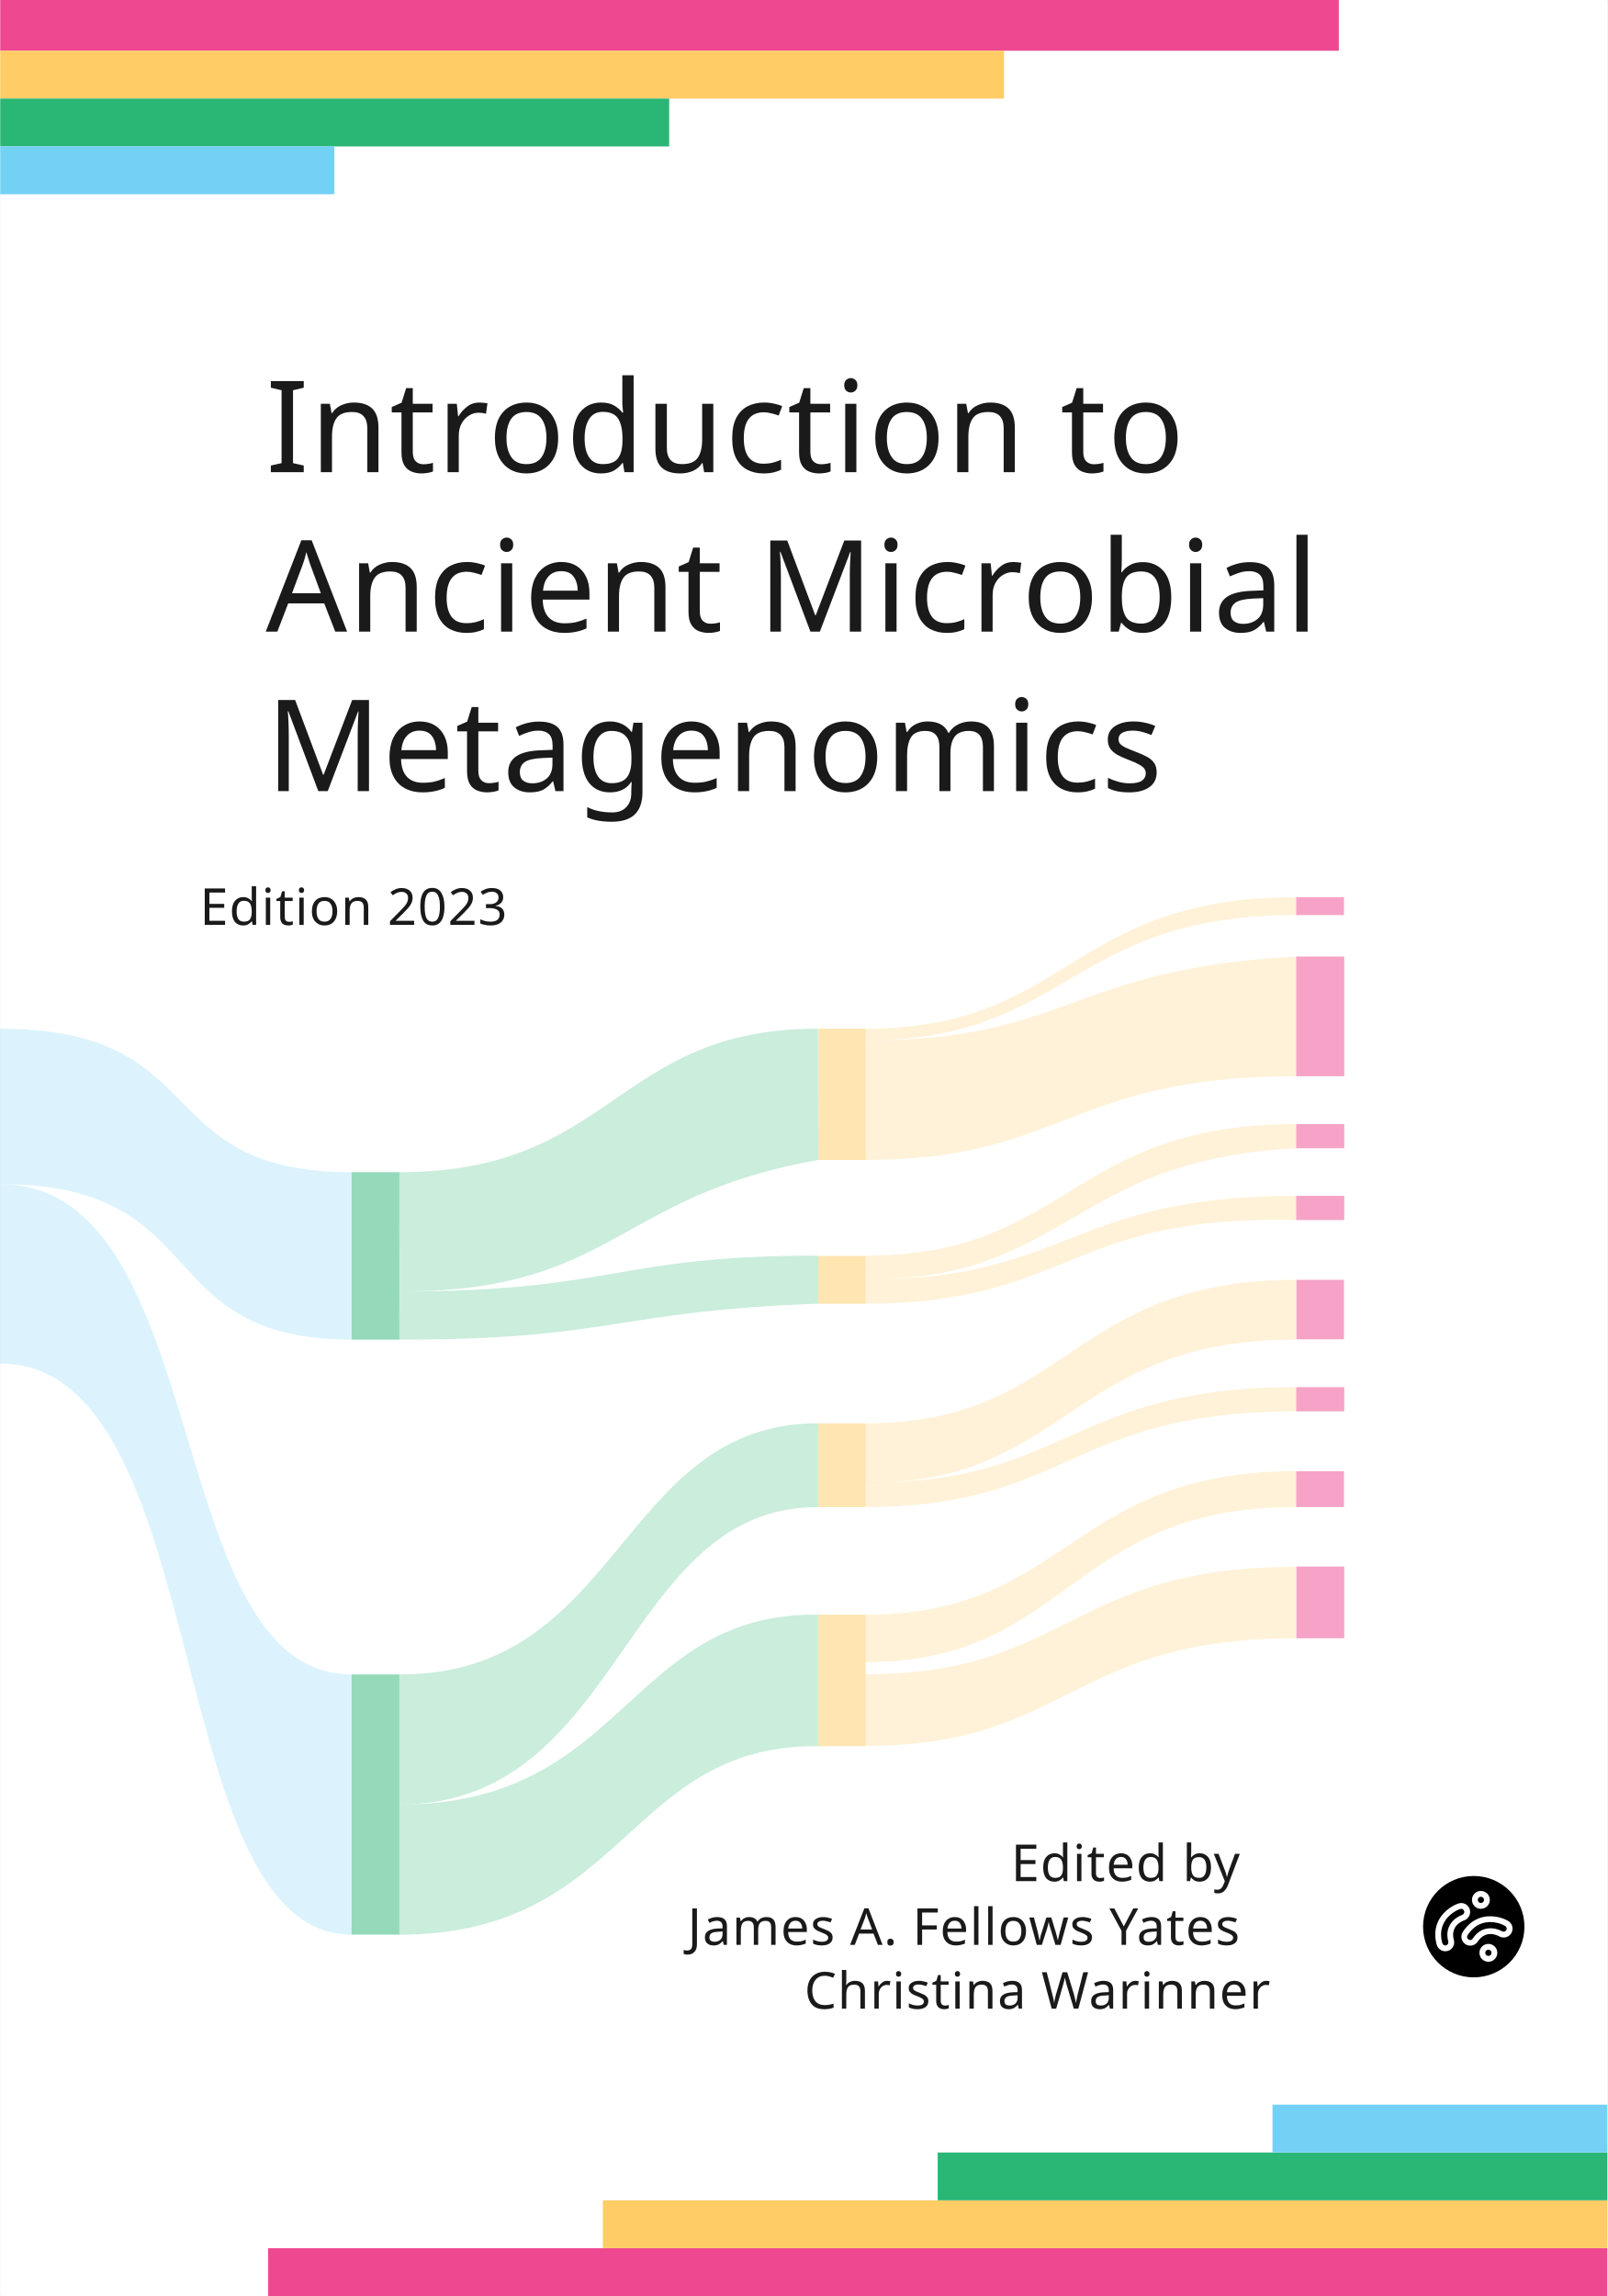
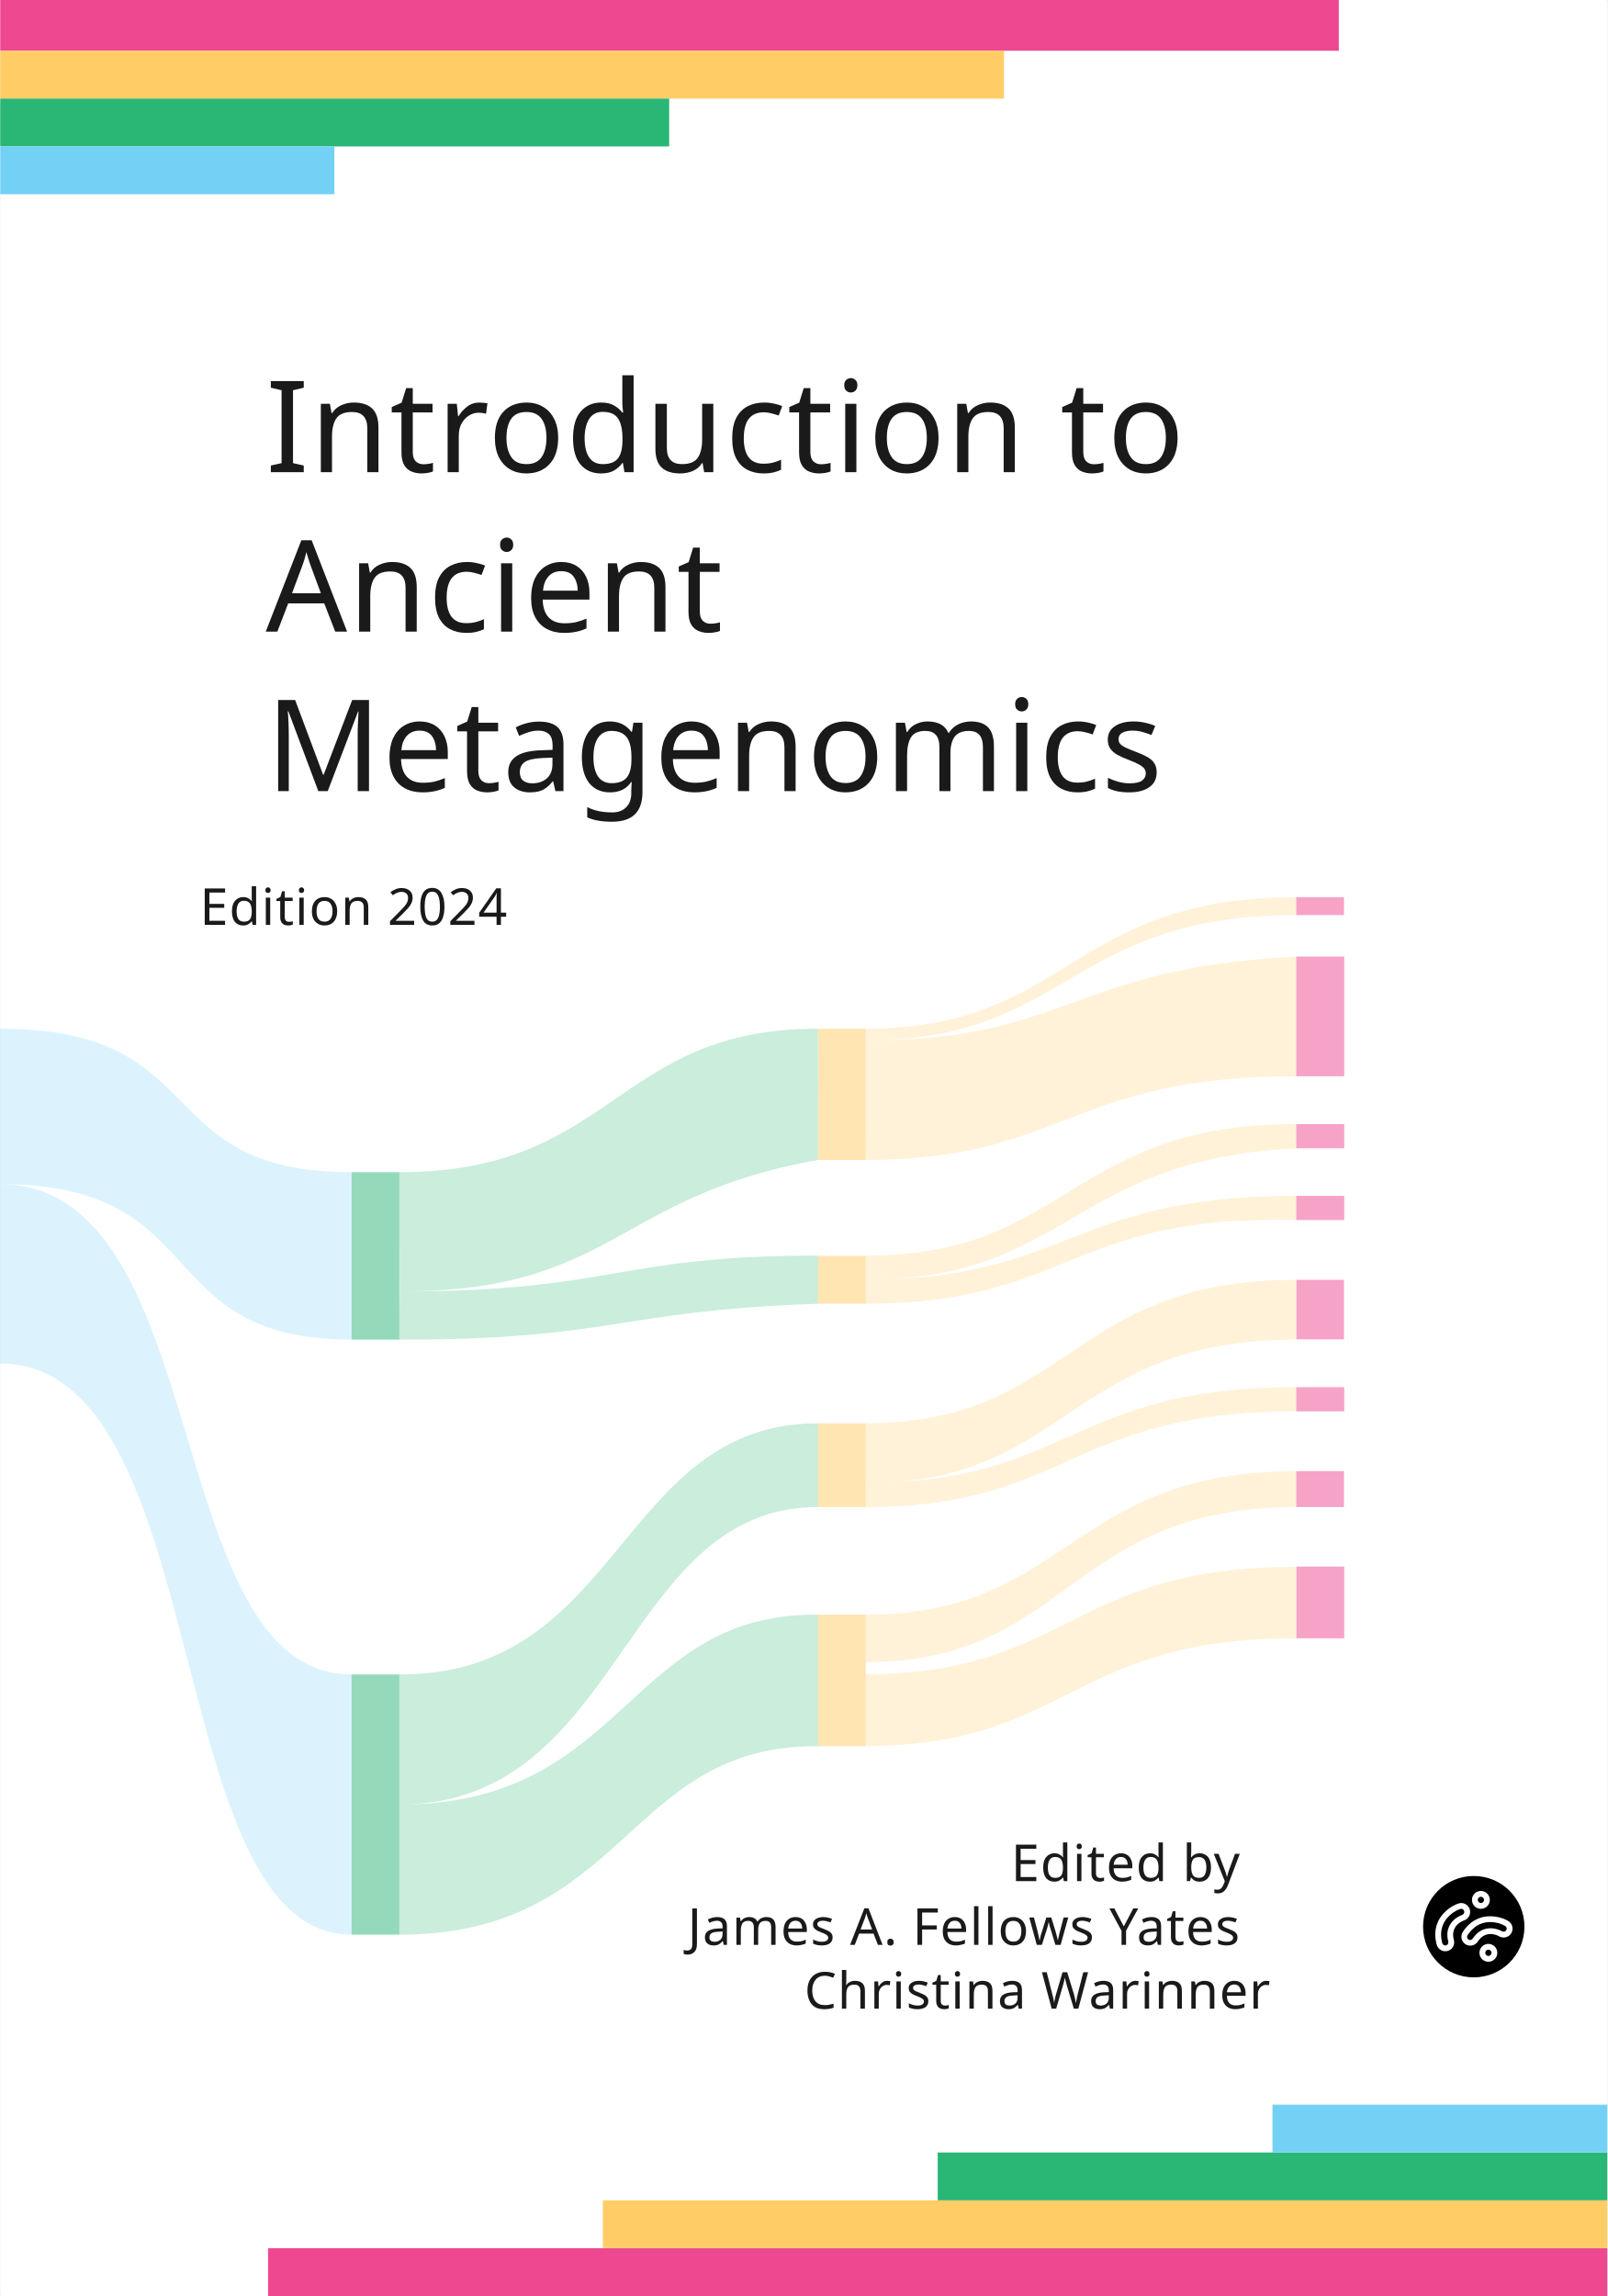
<svg xmlns="http://www.w3.org/2000/svg" width="177.825mm" height="254mm" viewBox="0 0 177.825 254" version="1.1" id="svg1">
  <defs id="defs1">
    <rect x="112.343" y="520" width="447.657" height="200" id="rect28" />
    <rect x="112.343" y="159.023" width="447.657" height="612.134" id="rect23" />
    <rect x="112.343" y="520" width="447.657" height="200" id="rect28-9" />
  </defs>
  <g id="layer1" transform="translate(-197.8833)">
    <rect style="fill:#ffffff;stroke:none;stroke-width:0.529;stroke-linecap:square;stroke-linejoin:round" id="rect1" width="177.8" height="254" x="197.908" y="0" ry="0.211" />
    <rect style="fill:#ee4890;fill-opacity:1;stroke:none;stroke-width:0.529;stroke-linecap:square;stroke-linejoin:round" id="rect2" width="148.094" height="5.615" x="197.908" y="0" ry="0" />
    <rect style="fill:#ffcc66;fill-opacity:1;stroke:none;stroke-width:0.529;stroke-linecap:square;stroke-linejoin:round" id="rect2-6" width="111.052" height="5.292" x="197.908" y="5.615" ry="0" />
    <rect style="fill:#2ab675;fill-opacity:1;stroke:none;stroke-width:0.529;stroke-linecap:square;stroke-linejoin:round" id="rect2-6-2" width="74.011" height="5.292" x="197.908" y="10.907" ry="0" />
    <rect style="fill:#74d1f6;fill-opacity:1;stroke:none;stroke-width:0.529;stroke-linecap:square;stroke-linejoin:round" id="rect2-6-2-3" width="36.969" height="5.292" x="197.908" y="16.198" ry="0" />
    <text xml:space="preserve" style="font-size:14.111px;line-height:normal;font-family:'Albert Sans';-inkscape-font-specification:'Albert Sans';text-align:end;text-decoration-color:#000000;letter-spacing:0.106px;text-anchor:end;fill:#1a1a1a;fill-opacity:1;stroke:none;stroke-width:0.529;stroke-linecap:square;stroke-linejoin:round" x="227.285" y="52.235" id="text4">
      <tspan style="font-size:14.111px;text-align:start;text-anchor:start;stroke-width:0.529" x="227.285" y="52.235" id="tspan12">Introduction to </tspan>
-       <tspan style="font-size:14.111px;text-align:start;text-anchor:start;stroke-width:0.529" x="227.285" y="69.874" id="tspan16">Ancient Microbial</tspan>
-       <tspan style="font-size:14.111px;text-align:start;text-anchor:start;stroke-width:0.529" x="227.285" y="87.513" id="tspan15">Metagenomics</tspan>
+       <tspan style="font-size:14.111px;text-align:start;text-anchor:start;stroke-width:0.529" x="227.285" y="69.874" id="tspan15">Ancient </tspan>
+       <tspan style="font-size:14.111px;text-align:start;text-anchor:start;stroke-width:0.529" x="227.285" y="87.513" id="tspan1">Metagenomics</tspan>
    </text>
    <text xml:space="preserve" style="font-size:5.644px;line-height:normal;font-family:'Albert Sans';-inkscape-font-specification:'Albert Sans';text-align:start;text-decoration-color:#000000;letter-spacing:0.106px;text-anchor:start;fill:#1a1a1a;fill-opacity:1;stroke:none;stroke-width:0.529;stroke-linecap:square;stroke-linejoin:round" x="345.962" y="201.044" id="text8">
      <tspan style="font-style:italic;font-size:5.644px;text-align:end;text-anchor:end;stroke-width:0.529" x="345.962" y="201.044" id="tspan18" />
      <tspan style="font-size:5.644px;text-align:end;text-anchor:end;stroke-width:0.529" x="345.962" y="208.099" id="tspan17">Edited by</tspan>
      <tspan style="font-size:5.644px;text-align:end;text-anchor:end;stroke-width:0.529" x="345.962" y="215.155" id="tspan11">James A. Fellows Yates</tspan>
      <tspan style="font-size:5.644px;text-align:end;text-anchor:end;stroke-width:0.529" x="347.754" y="222.21" id="tspan10">Christina Warinner </tspan>
    </text>
    <g id="g8" transform="matrix(0.07533679,0,0,0.07533679,355.2822,207.4924)">
      <path class="cls-1" d="M 84.72,26.45 A 12.13,12.13 0 1 0 96.85,38.58 12.14,12.14 0 0 0 84.72,26.45 Z m 0,16.39 A 4.26,4.26 0 1 1 89,38.58 4.26,4.26 0 0 1 84.72,42.84 Z" id="path1" style="fill:#ffffff" />
      <path class="cls-1" d="M 94.89,98.34 A 12.13,12.13 0 1 0 107,110.47 12.15,12.15 0 0 0 94.89,98.34 Z m 0,16.39 a 4.26,4.26 0 1 1 4.25,-4.26 4.26,4.26 0 0 1 -4.25,4.26 z" id="path2" style="fill:#ffffff" />
      <path class="cls-1" d="M 69.43,51 A 12.11,12.11 0 0 0 54.09,43.44 c -10,3.41 -23.59,12.76 -28.95,27.92 -3,8.55 -3.18,18 -0.45,28 A 12.14,12.14 0 0 0 36.36,108.28 12.09,12.09 0 0 0 48,93.05 C 42.85,74.13 58.7,67.49 61.91,66.36 A 12.13,12.13 0 0 0 69.43,51 Z M 59.34,58.93 C 49.59,62.36 34.63,73.85 40.43,95.12 a 4.21,4.21 0 0 1 -0.41,3.2 4.17,4.17 0 0 1 -2.55,2 4.22,4.22 0 0 1 -5.18,-3 C 30,88.88 30.08,81 32.56,74 v 0 C 37,61.53 48.29,53.78 56.63,50.94 a 4.223,4.223 0 1 1 2.71,8 z" id="path3" style="fill:#ffffff" />
      <path class="cls-1" d="M 121.57,67.06 C 112.4,61.81 96.4,57.8 81.48,63.8 73.07,67.18 65.9,73.29 60.18,82 a 12.12,12.12 0 0 0 3.44,16.75 12.09,12.09 0 0 0 16.75,-3.44 c 10.79,-16.38 26.25,-8.87 29.22,-7.21 a 12.093,12.093 0 0 0 12,-21 z m -2.35,12.58 a 4.26,4.26 0 0 1 -5.77,1.57 c -9,-5 -27.53,-8.67 -39.66,9.74 a 4.11,4.11 0 0 1 -2.66,1.8 4.21,4.21 0 0 1 -4.37,-6.44 C 71.58,79 77.52,73.87 84.42,71.1 a 35,35 0 0 1 13.08,-2.45 42,42 0 0 1 20.15,5.24 4.22,4.22 0 0 1 1.57,5.75 z" id="path4" style="fill:#ffffff" />
      <circle cx="75" cy="75" r="74.44" id="circle4" />
      <path class="cls-1" d="M 85.5,22.54 A 13.12,13.12 0 1 0 98.61,35.66 13.13,13.13 0 0 0 85.5,22.54 Z m 0,17.72 a 4.6,4.6 0 1 1 4.6,-4.6 4.61,4.61 0 0 1 -4.6,4.6 z" id="path5" style="fill:#ffffff" />
      <path class="cls-1" d="m 96.48,100.27 a 13.12,13.12 0 1 0 13.12,13.12 13.13,13.13 0 0 0 -13.12,-13.12 z m 0,17.72 a 4.6,4.6 0 1 1 4.61,-4.6 4.61,4.61 0 0 1 -4.61,4.61 z" id="path6" style="fill:#ffffff" />
      <path class="cls-1" d="M 69,49.13 A 13.09,13.09 0 0 0 52.38,41 C 41.56,44.68 26.87,54.8 21.07,71.19 17.8,80.43 17.64,90.62 20.59,101.46 a 13.07,13.07 0 0 0 16.05,9.18 13.09,13.09 0 0 0 9.18,-16 C 40.24,74.19 57.39,67.01 60.82,65.79 A 13.13,13.13 0 0 0 69,49.13 Z M 58.05,57.66 C 47.51,61.38 31.34,73.8 37.6,96.8 a 4.56,4.56 0 0 1 -3.2,5.59 4.57,4.57 0 0 1 -5.59,-3.21 C 26.32,90 26.41,81.57 29.1,74 v 0 c 4.78,-13.52 17,-21.9 26,-25 a 4.67,4.67 0 0 1 1.47,-0.24 4.59,4.59 0 0 1 2,0.47 4.54,4.54 0 0 1 2.3,2.62 4.59,4.59 0 0 1 -2.82,5.81 z" id="path7" style="fill:#ffffff" />
      <path class="cls-1" d="m 125.34,66.45 c -9.92,-5.68 -27.22,-10 -43.35,-3.53 -9.1,3.66 -16.85,10.27 -23,19.66 a 13.09,13.09 0 0 0 3.72,18.1 13,13 0 0 0 7.17,2.17 12.59,12.59 0 0 0 2.66,-0.28 12.9,12.9 0 0 0 8.25,-5.57 c 11.67,-17.7 28.38,-9.59 31.6,-7.79 a 13.088,13.088 0 0 0 13,-22.72 z m -2.55,13.61 a 4.59,4.59 0 0 1 -6.23,1.69 C 106.8,76.3 86.79,72.38 73.68,92.28 a 4.56,4.56 0 1 1 -7.61,-5 c 5.21,-7.91 11.64,-13.44 19.1,-16.44 a 37.81,37.81 0 0 1 14.14,-2.65 45.25,45.25 0 0 1 21.79,5.67 4.56,4.56 0 0 1 1.69,6.2 z" id="path8" style="fill:#ffffff" />
    </g>
    <rect style="fill:#ee4890;fill-opacity:1;stroke:none;stroke-width:0.529;stroke-linecap:square;stroke-linejoin:round" id="rect2-4" width="148.167" height="5.292" x="-375.708" y="-254" ry="0" transform="scale(-1)" />
    <rect style="fill:#ffcc66;fill-opacity:1;stroke:none;stroke-width:0.529;stroke-linecap:square;stroke-linejoin:round" id="rect2-6-5" width="111.125" height="5.292" x="-375.708" y="-248.708" ry="0" transform="scale(-1)" />
    <rect style="fill:#2ab675;fill-opacity:1;stroke:none;stroke-width:0.529;stroke-linecap:square;stroke-linejoin:round" id="rect2-6-2-0" width="74.083" height="5.292" x="-375.708" y="-243.417" ry="0" transform="scale(-1)" />
    <rect style="fill:#74d1f6;fill-opacity:1;stroke:none;stroke-width:0.529;stroke-linecap:square;stroke-linejoin:round" id="rect2-6-2-3-3" width="37.042" height="5.292" x="-375.708" y="-238.125" ry="0" transform="scale(-1)" />
    <text xml:space="preserve" style="font-size:4.233px;line-height:normal;font-family:'Albert Sans';-inkscape-font-specification:'Albert Sans';text-align:justify;text-decoration-color:#000000;letter-spacing:0.106px;text-anchor:start;fill:#1a1a1a;fill-opacity:1;stroke:none;stroke-width:0.265;stroke-linecap:square;stroke-linejoin:round;stroke-dasharray:none" x="219.06" y="135.541" id="text26">
      <tspan id="tspan26" style="stroke-width:0.265" x="219.06" y="135.541" />
    </text>
    <text xml:space="preserve" style="font-size:5.644px;line-height:normal;font-family:'Albert Sans';-inkscape-font-specification:'Albert Sans';text-align:start;text-decoration-color:#000000;letter-spacing:0.106px;text-anchor:start;fill:#1a1a1a;fill-opacity:1;stroke:none;stroke-width:0.529;stroke-linecap:square;stroke-linejoin:round" x="261.658" y="102.319" id="text8-9">
-       <tspan style="font-size:5.644px;text-align:end;text-anchor:end;stroke-width:0.529" x="261.764" y="102.319" id="tspan10-8">Edition 2023</tspan>
+       <tspan style="font-size:5.644px;text-align:end;text-anchor:end;stroke-width:0.529" x="261.764" y="102.319" id="tspan10-8">Edition 2024</tspan>
    </text>
    <rect style="opacity:0.5;fill:#2ab675;fill-opacity:1;stroke:none;stroke-width:0.529;stroke-linecap:square;stroke-linejoin:round" id="rect2-6-2-3-3-5-7" width="18.521" height="5.292" x="-148.198" y="236.777" ry="0" transform="rotate(-90)" />
    <rect style="opacity:0.5;fill:#2ab675;fill-opacity:1;stroke:none;stroke-width:0.529;stroke-linecap:square;stroke-linejoin:round" id="rect2-6-2-3-3-5-7-9" width="28.787" height="5.292" x="-214.026" y="236.777" ry="0" transform="rotate(-90)" />
    <rect style="opacity:0.5;fill:#ffcc66;fill-opacity:1;stroke:none;stroke-width:0.529;stroke-linecap:square;stroke-linejoin:round" id="rect2-6-2-3-3-5-7-2" width="14.521" height="5.267" x="-128.323" y="288.396" ry="0" transform="rotate(-90)" />
    <rect style="opacity:0.5;fill:#ffcc66;fill-opacity:1;stroke:none;stroke-width:0.529;stroke-linecap:square;stroke-linejoin:round" id="rect2-6-2-3-3-5-7-2-4" width="5.292" height="5.292" x="-144.229" y="288.371" ry="0" transform="rotate(-90)" />
    <rect style="opacity:0.5;fill:#ffcc66;fill-opacity:1;stroke:none;stroke-width:0.529;stroke-linecap:square;stroke-linejoin:round" id="rect2-6-2-3-3-5-7-2-4-5" width="9.26" height="5.292" x="-166.719" y="288.371" ry="0" transform="rotate(-90)" />
    <rect style="opacity:0.5;fill:#ffcc66;fill-opacity:1;stroke:none;stroke-width:0.529;stroke-linecap:square;stroke-linejoin:round" id="rect2-6-2-3-3-5-7-2-4-5-1-5" width="14.552" height="5.292" x="-193.177" y="288.371" ry="0" transform="rotate(-90)" />
    <path style="opacity:0.25;fill:#2ab675;fill-opacity:1;stroke:none;stroke-width:1.058;stroke-opacity:1" d="m 242.069,199.633 c 25.135,0 25.13,-21.207 46.302,-21.008 -0.005,2.447 -0.005,11.708 1e-5,14.552 -21.172,-0.199 -21.167,20.849 -46.302,20.849 -2e-5,-2.646 0,-11.747 0,-14.393 z" id="path15" />
    <rect style="opacity:0.5;fill:#ee4890;fill-opacity:1;stroke:none;stroke-width:0.529;stroke-linecap:square;stroke-linejoin:round" id="rect2-6-2-3-3-5-7-2-3" width="1.984" height="5.292" x="-101.234" y="341.287" ry="0" transform="rotate(-90)" />
    <rect style="opacity:0.5;fill:#ee4890;fill-opacity:1;stroke:none;stroke-width:0.529;stroke-linecap:square;stroke-linejoin:round" id="rect2-6-2-3-3-5-7-2-3-2" width="13.245" height="5.317" x="-119.062" y="341.287" ry="0" transform="rotate(-90)" />
    <rect style="opacity:0.5;fill:#ee4890;fill-opacity:1;stroke:none;stroke-width:0.529;stroke-linecap:square;stroke-linejoin:round" id="rect2-6-2-3-3-5-7-2-3-5" width="2.677" height="5.317" x="-127.031" y="341.287" ry="0" transform="rotate(-90)" />
    <rect style="opacity:0.5;fill:#ee4890;fill-opacity:1;stroke:none;stroke-width:0.529;stroke-linecap:square;stroke-linejoin:round" id="rect2-6-2-3-3-5-7-2-3-2-5" width="2.677" height="5.317" x="-134.969" y="341.287" ry="0" transform="rotate(-90)" />
    <rect style="opacity:0.5;fill:#ee4890;fill-opacity:1;stroke:none;stroke-width:0.529;stroke-linecap:square;stroke-linejoin:round" id="rect2-6-2-3-3-5-7-2-3-5-5" width="6.583" height="5.267" x="-148.167" y="341.312" ry="0" transform="rotate(-90)" />
    <rect style="opacity:0.5;fill:#ee4890;fill-opacity:1;stroke:none;stroke-width:0.529;stroke-linecap:square;stroke-linejoin:round" id="rect2-6-2-3-3-5-7-2-3-2-5-6" width="2.677" height="5.317" x="-156.135" y="341.287" ry="0" transform="rotate(-90)" />
    <rect style="opacity:0.5;fill:#ee4890;fill-opacity:1;stroke:none;stroke-width:0.529;stroke-linecap:square;stroke-linejoin:round" id="rect2-6-2-3-3-5-7-2-3-5-5-4" width="3.969" height="5.292" x="-166.719" y="341.287" ry="0" transform="rotate(-90)" />
    <path style="opacity:0.25;fill:#ffcc66;fill-opacity:1;stroke:none;stroke-width:1.058;stroke-opacity:1" d="m 293.662,185.208 c 22.49,0 22.49,-11.875 47.625,-11.875 0,1.323 0,6.431 1e-5,7.906 -25.135,-10e-6 -25.135,11.906 -47.625,11.906 z" id="path22" />
    <rect style="opacity:0.5;fill:#ee4890;fill-opacity:1;stroke:none;stroke-width:0.529;stroke-linecap:square;stroke-linejoin:round" id="rect2-6-2-3-3-5-7-2-3-2-5-6-5-2" width="7.938" height="5.292" x="-181.24" y="341.312" ry="0" transform="rotate(-90)" />
    <path style="opacity:0.25;fill:#74d1f6;fill-opacity:1;stroke:none;stroke-width:1.058" d="m 197.883,113.802 c 23.812,0 16.404,15.875 38.894,15.875 1e-5,5.292 1e-5,14.552 0,18.521 -22.49,0 -15.081,-17.198 -38.894,-17.198 z" id="path10" />
    <path style="opacity:0.25;fill:#74d1f6;fill-opacity:1;stroke:none;stroke-width:1.058" d="m 197.883,131 c 23.812,-1e-5 17.727,54.24 38.894,54.24 1e-5,3.969 1.1e-4,23.495 1e-4,28.787 -21.167,1e-5 -15.081,-63.183 -38.894,-63.183 z" id="path11" />
    <path style="opacity:0.25;fill:#2ab675;fill-opacity:1;stroke:none;stroke-width:1.058;stroke-opacity:1" d="m 242.069,129.677 c 23.812,0 23.812,-15.875 46.302,-15.875 -1e-5,2.646 0.025,10.552 0.025,14.521 -22.49,3.969 -22.49,14.552 -46.302,14.552 z" id="path12" />
    <path style="opacity:0.25;fill:#2ab675;fill-opacity:1;stroke:none;stroke-width:1.058;stroke-opacity:1" d="m 242.094,142.875 c 23.812,0 23.812,-3.969 46.302,-3.969 -1e-5,2.117 -0.025,2.148 -0.025,5.323 -22.49,0.794 -22.49,3.969 -46.302,3.969 z" id="path13" />
    <path style="opacity:0.25;fill:#2ab675;fill-opacity:1;stroke:none;stroke-width:1.058;stroke-opacity:1" d="m 242.069,185.239 c 24.619,0.116 24.342,-27.781 46.302,-27.781 0,1.587 0,6.879 1e-5,9.26 -21.696,0 -21.518,32.871 -46.302,32.914 z" id="path14" />
    <path style="opacity:0.25;fill:#ffcc66;fill-opacity:1;stroke:none;stroke-width:1.058;stroke-opacity:1" d="m 293.687,115.094 c 22.49,0 22.465,-13.859 47.6,-13.859 -1e-5,-1.323 -1e-5,-0.661 0,-1.984 -25.135,10e-7 -25.135,14.552 -47.625,14.552 -1e-5,1.323 0.025,-0.031 0.025,1.292 z" id="path16" />
    <path style="opacity:0.25;fill:#ffcc66;fill-opacity:1;stroke:none;stroke-width:1.058;stroke-opacity:1" d="m 293.662,128.323 c 21.874,0 22.49,-9.26 47.625,-9.26 -1e-5,-1.323 -1e-5,-11.922 0,-13.245 -25.135,1.323 -25.11,9.276 -47.6,9.276 z" id="path17" />
    <path style="opacity:0.25;fill:#ffcc66;fill-opacity:1;stroke:none;stroke-width:1.058;stroke-opacity:1" d="m 293.687,141.552 c 22.49,0 22.465,-13.198 47.6,-14.521 -1e-5,-1.323 0.025,-1.354 0.025,-2.677 -25.135,0 -25.135,14.552 -47.625,14.552 -10e-6,1.922 0,1.323 0,2.646 z" id="path18" />
    <path style="opacity:0.25;fill:#ffcc66;fill-opacity:1;stroke:none;stroke-width:1.058;stroke-opacity:1" d="m 293.687,141.552 c 22.49,0 22.49,-9.26 47.625,-9.26 -1e-5,1.323 -0.025,1.354 -0.025,2.677 -25.135,-0.623 -25.135,9.26 -47.625,9.26 -10e-6,-1.323 0.025,-1.354 0.025,-2.677 z" id="path19" />
    <path style="opacity:0.25;fill:#ffcc66;fill-opacity:1;stroke:none;stroke-width:1.058;stroke-opacity:1" d="m 293.662,157.458 c 22.49,1e-5 22.49,-15.875 47.625,-15.875 0,1.984 -1e-5,5.292 0,6.615 -25.135,1e-5 -25.135,15.875 -47.625,15.875 -1e-5,-1.323 -1e-5,-5.292 0,-6.615 z" id="path20" />
    <path style="opacity:0.25;fill:#ffcc66;fill-opacity:1;stroke:none;stroke-width:1.058;stroke-opacity:1" d="m 293.662,166.719 c 22.49,0 22.49,-10.583 47.625,-10.583 -1e-5,-1.323 0.025,-0.693 0.025,-2.677 -25.135,0 -25.135,10.583 -47.625,10.583 -10e-6,1.323 -0.025,1.354 -0.025,2.677 z" id="path21" />
    <path style="opacity:0.25;fill:#ffcc66;fill-opacity:1;stroke:none;stroke-width:1.058;stroke-opacity:1" d="m 293.662,178.625 c 22.49,0 22.49,-15.875 47.625,-15.875 v 3.969 c -25.135,0 -25.135,17.167 -47.625,17.167 z" id="path22-0" />
  </g>
</svg>
